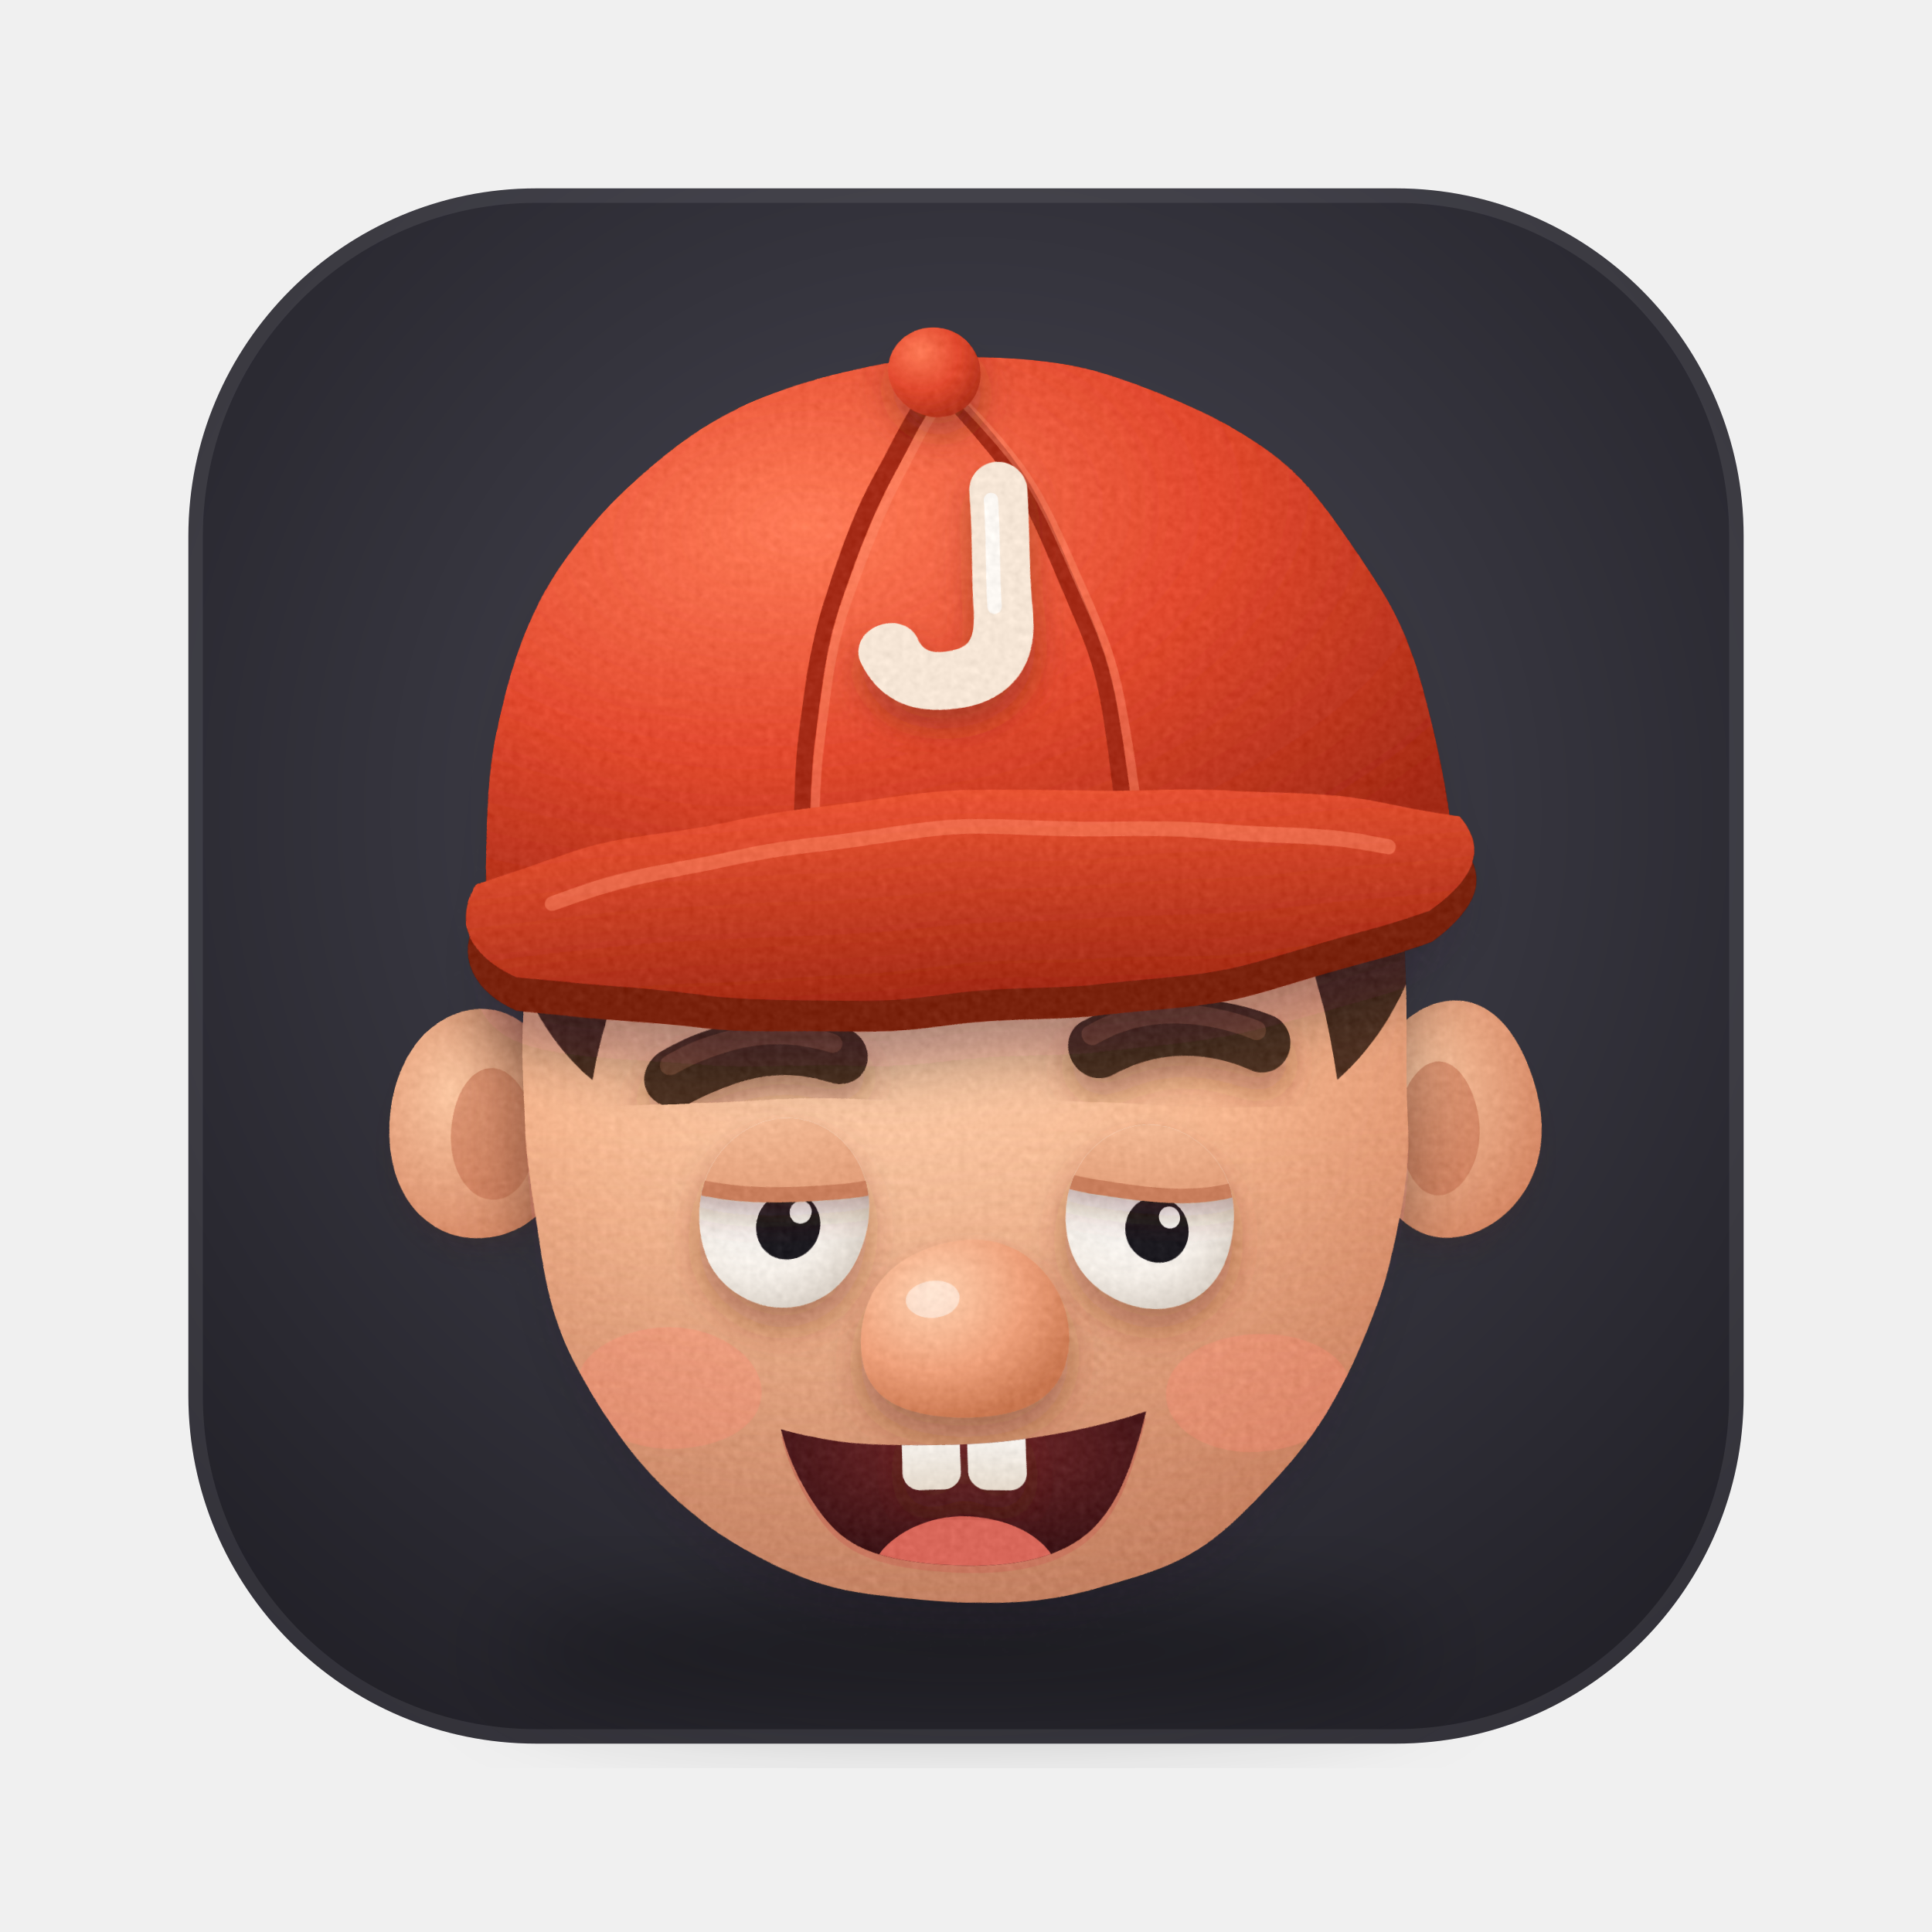
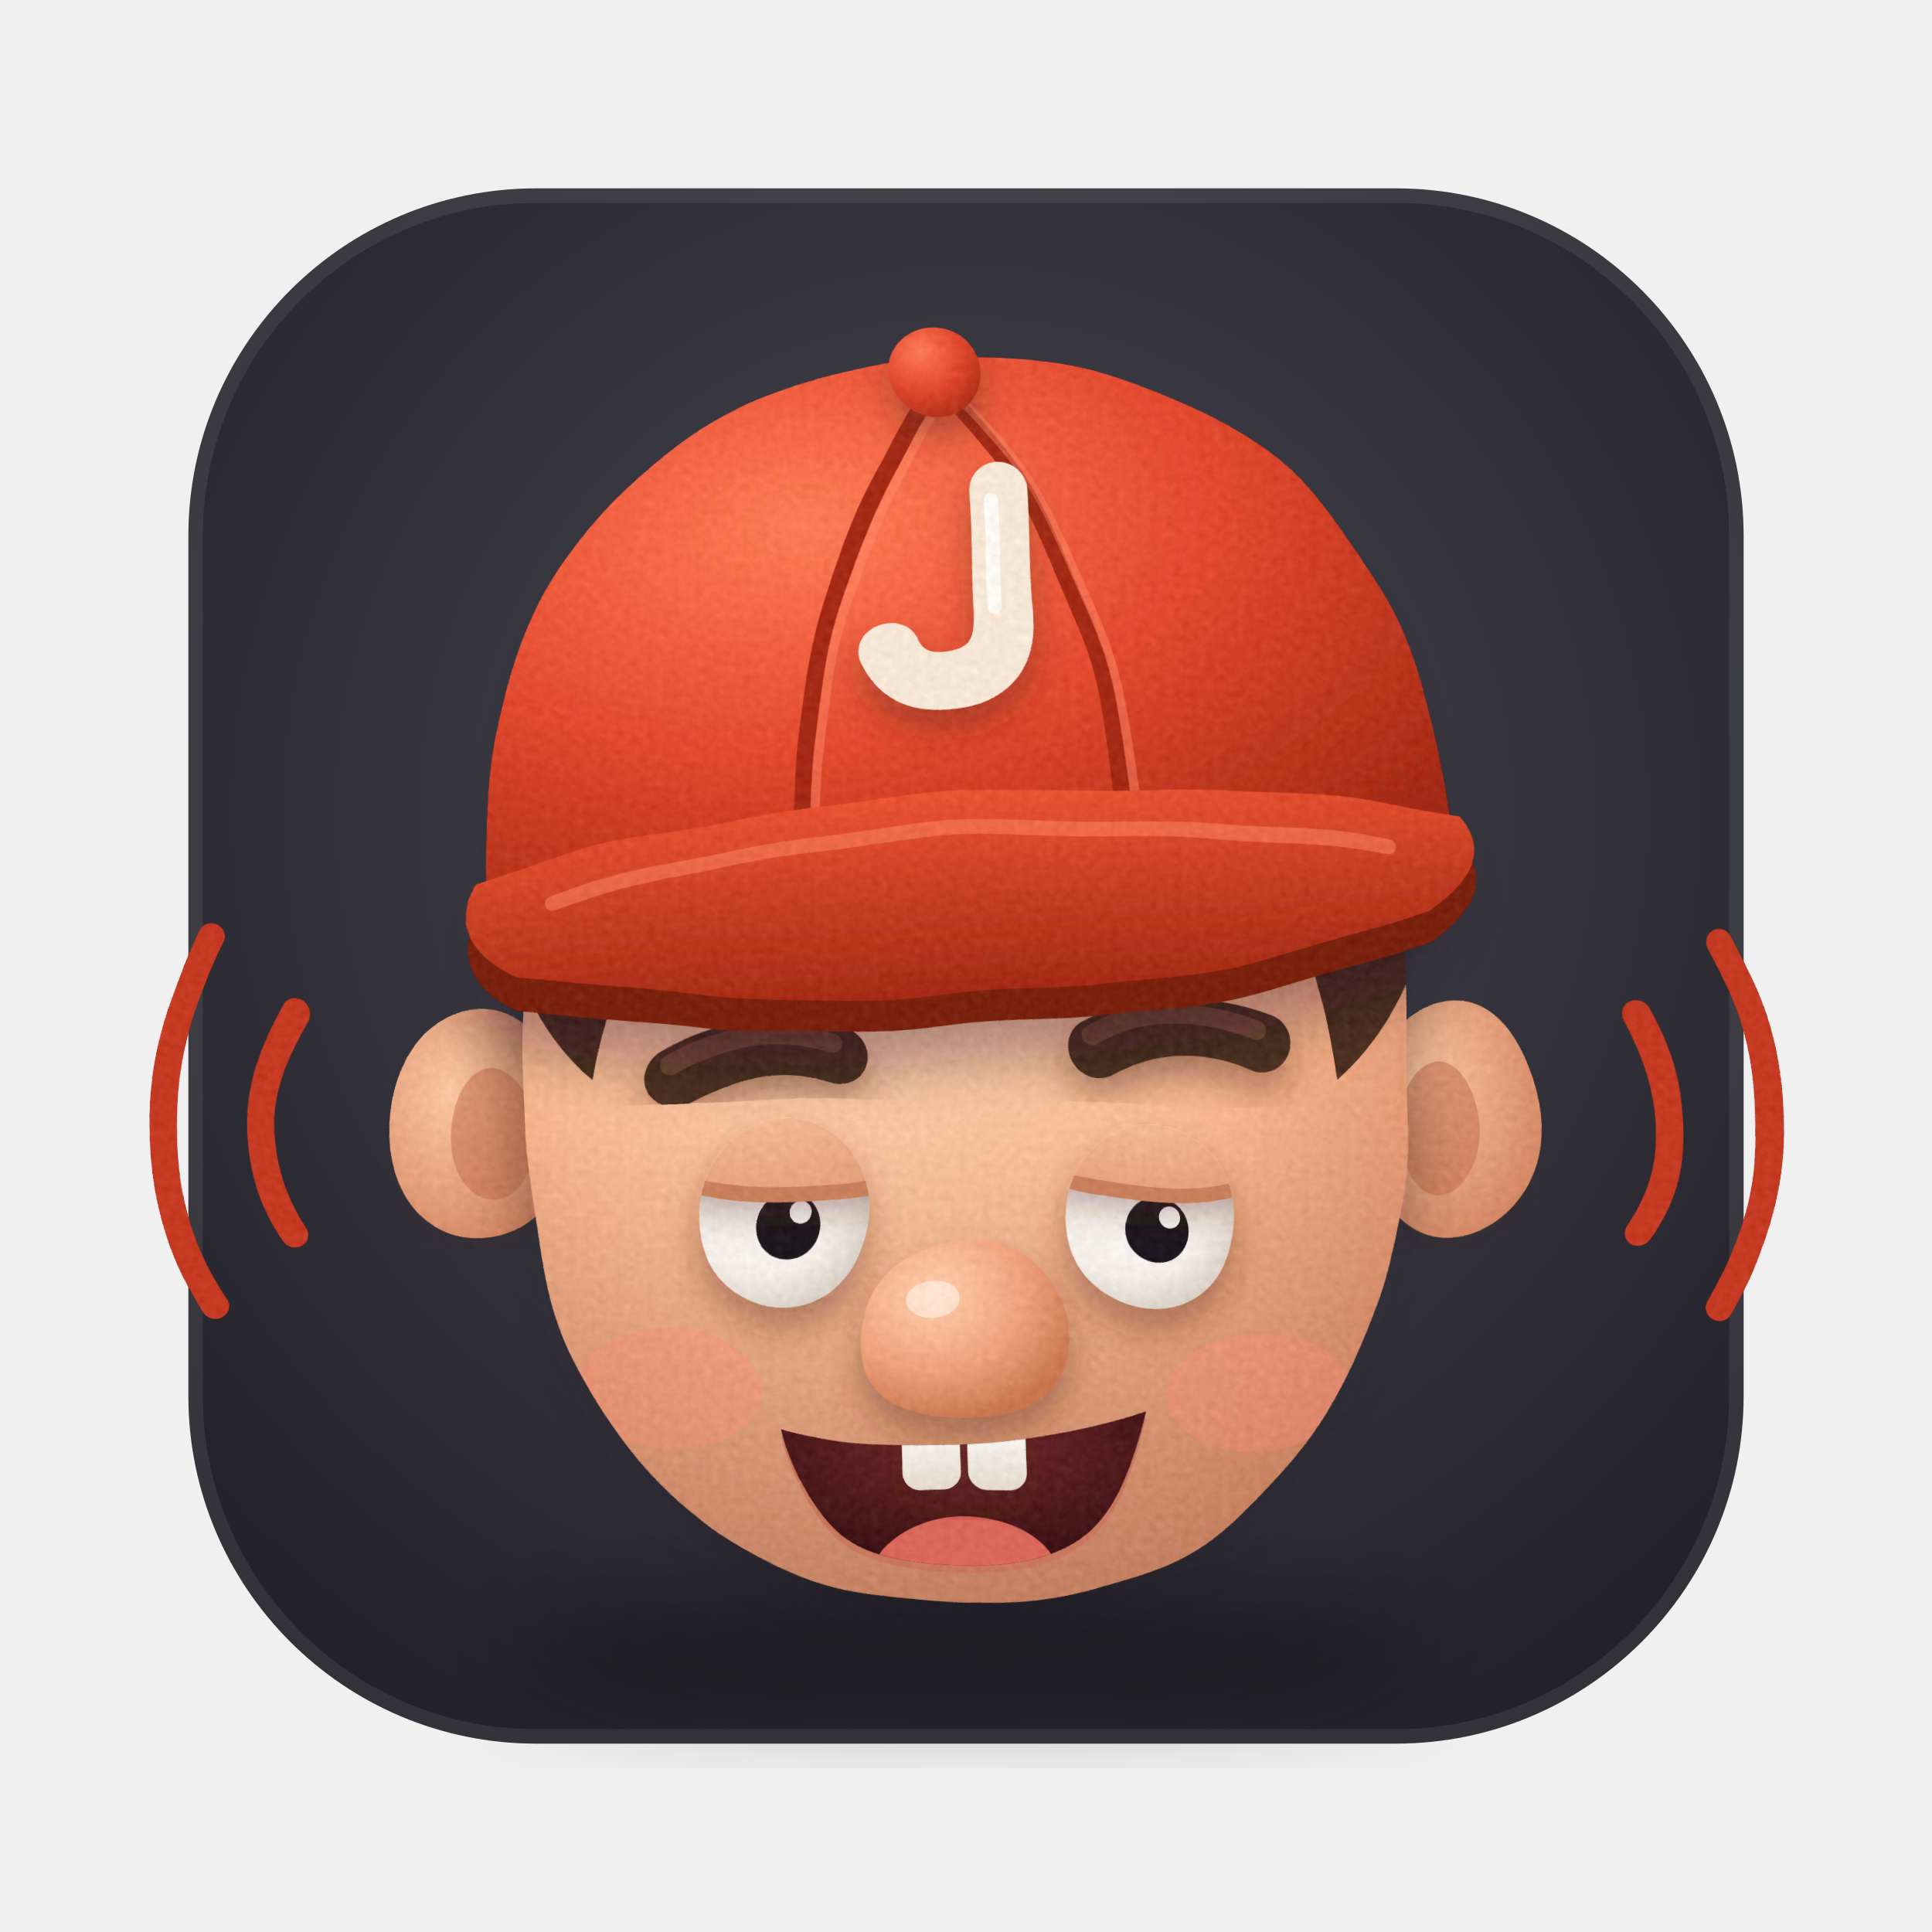
<svg xmlns="http://www.w3.org/2000/svg" viewBox="0 0 200 200" role="img" aria-label="Mister Joe">
  <defs>
    <radialGradient id="tile1g" cx="0.5" cy="0.4" r="0.75">
      <stop offset="0" stop-color="#4a4954" />
      <stop offset="1" stop-color="#1f1e25" />
    </radialGradient>
    <filter id="tile1b" x="-50%" y="-50%" width="200%" height="200%">
      <feGaussianBlur stdDeviation="5" />
    </filter>
  </defs>
  <rect x="19.5" y="19.5" width="161" height="161" rx="36" fill="url(#tile1g)" />
  <ellipse cx="100" cy="171" rx="48" ry="6" fill="#000000" opacity="0.35" filter="url(#tile1b)" />
  <rect x="20.25" y="20.25" width="159.5" height="159.5" rx="35.25" fill="none" stroke="#ffffff" stroke-opacity="0.08" stroke-width="1.5" />
  <g transform="translate(100 101) scale(0.95) translate(-100 -112)">
    <defs>
      <radialGradient id="joe2skin" cx="0.4" cy="0.3" r="0.8">
        <stop offset="0" stop-color="#ffd9b8" />
        <stop offset="0.55" stop-color="#f5b68f" />
        <stop offset="1" stop-color="#d68662" />
      </radialGradient>
      <radialGradient id="joe2ear" cx="0.35" cy="0.35" r="0.8">
        <stop offset="0" stop-color="#fbc7a2" />
        <stop offset="1" stop-color="#d07f5c" />
      </radialGradient>
      <radialGradient id="joe2nose" cx="0.35" cy="0.28" r="0.75">
        <stop offset="0" stop-color="#ffd0ae" />
        <stop offset="0.6" stop-color="#eea07a" />
        <stop offset="1" stop-color="#c9764f" />
      </radialGradient>
      <radialGradient id="joe2cap" cx="0.36" cy="0.28" r="0.85">
        <stop offset="0" stop-color="#ff7b57" />
        <stop offset="0.5" stop-color="#e2492e" />
        <stop offset="1" stop-color="#a32915" />
      </radialGradient>
      <radialGradient id="joe2eye" cx="0.38" cy="0.32" r="0.8">
        <stop offset="0" stop-color="#ffffff" />
        <stop offset="0.65" stop-color="#f3ede6" />
        <stop offset="1" stop-color="#cdc3b8" />
      </radialGradient>
      <radialGradient id="joe2mouth" cx="0.5" cy="0.25" r="0.9">
        <stop offset="0" stop-color="#73282a" />
        <stop offset="1" stop-color="#2a0c0f" />
      </radialGradient>
      <radialGradient id="joe2lid" cx="0.4" cy="0.2" r="0.9">
        <stop offset="0" stop-color="#fcc8a3" />
        <stop offset="1" stop-color="#e19c77" />
      </radialGradient>
      <linearGradient id="joe2bill" x1="0" y1="0" x2="0" y2="1">
        <stop offset="0" stop-color="#ea5333" />
        <stop offset="1" stop-color="#a42a15" />
      </linearGradient>
      <linearGradient id="joe2tooth" x1="0" y1="0" x2="0" y2="1">
        <stop offset="0" stop-color="#ffffff" />
        <stop offset="1" stop-color="#e4d9cb" />
      </linearGradient>
      <linearGradient id="joe2jaw" x1="0" y1="0" x2="0" y2="1">
        <stop offset="0.55" stop-color="#8a5a48" stop-opacity="0" />
        <stop offset="1" stop-color="#8a5a48" stop-opacity="0.32" />
      </linearGradient>
-       <filter id="joe2clay" x="-8%" y="-8%" width="116%" height="116%" color-interpolation-filters="sRGB">
+       <filter id="joe2clay" x="-30%" y="-8%" width="160%" height="116%" color-interpolation-filters="sRGB">
        <feTurbulence type="fractalNoise" baseFrequency="0.035" numOctaves="2" seed="7" result="wob" />
        <feDisplacementMap in="SourceGraphic" in2="wob" scale="2.6" xChannelSelector="R" yChannelSelector="G" result="shape" />
        <feTurbulence type="fractalNoise" baseFrequency="1.15" numOctaves="2" seed="3" result="noise" />
        <feColorMatrix in="noise" type="matrix" values="0.33 0.33 0.33 0 0  0.33 0.33 0.33 0 0  0.33 0.33 0.33 0 0  0 0 0 0 1" result="grain" />
        <feComposite in="shape" in2="grain" operator="arithmetic" k1="0" k2="1" k3="0.13" k4="-0.065" result="grainy" />
        <feComposite in="grainy" in2="shape" operator="in" />
      </filter>
      <filter id="joe2sh" x="-30%" y="-30%" width="160%" height="170%" color-interpolation-filters="sRGB">
        <feDropShadow dx="0" dy="2.2" stdDeviation="1.8" flood-color="#5b2414" flood-opacity="0.38" />
      </filter>
      <filter id="joe2big" x="-30%" y="-30%" width="160%" height="170%" color-interpolation-filters="sRGB">
        <feDropShadow dx="0" dy="4" stdDeviation="3.5" flood-color="#1a1014" flood-opacity="0.35" />
      </filter>
    </defs>
    <clipPath id="joe2f">
      <path d="M52 106 C52 78 73 64 100 64 C127 64 148 78 148 106 L148 128 C148 160 127 181 100 181 C73 181 52 160 52 128 Z" />
    </clipPath>
    <g filter="url(#joe2clay)">
-       <g filter="url(#joe2sh)">
+       <g class="joe-waves joe-waves-left" fill="none" stroke="#c43a22" stroke-width="3" stroke-linecap="round">
+         <path d="M27 116 Q20 128 27 140" />
+         <path d="M18 108 Q8 128 18 148" />
+       </g>
+       <g class="joe-waves joe-waves-right" fill="none" stroke="#c43a22" stroke-width="3" stroke-linecap="round">
+         <path d="M173 116 Q180 128 173 140" />
+         <path d="M182 108 Q192 128 182 148" />
+       </g>
+       <g class="joe-ear joe-ear-left" filter="url(#joe2sh)">
        <ellipse cx="47" cy="128" rx="10" ry="13" fill="url(#joe2ear)" />
+         <ellipse cx="48.5" cy="129" rx="4.5" ry="7.5" fill="#c4704e" opacity="0.55" />
+       </g>
+       <g class="joe-ear joe-ear-right" filter="url(#joe2sh)">
        <ellipse cx="153" cy="128" rx="10" ry="13" fill="url(#joe2ear)" />
+         <ellipse cx="151.5" cy="129" rx="4.5" ry="7.5" fill="#c4704e" opacity="0.55" />
      </g>
-       <ellipse cx="48.5" cy="129" rx="4.5" ry="7.5" fill="#c4704e" opacity="0.55" />
-       <ellipse cx="151.5" cy="129" rx="4.5" ry="7.5" fill="#c4704e" opacity="0.55" />
      <path d="M52 106 C52 78 73 64 100 64 C127 64 148 78 148 106 L148 128 C148 160 127 181 100 181 C73 181 52 160 52 128 Z" fill="url(#joe2skin)" filter="url(#joe2big)" />
      <g clip-path="url(#joe2f)">
        <path d="M52 106 C52 78 73 64 100 64 C127 64 148 78 148 106 L148 128 C148 160 127 181 100 181 C73 181 52 160 52 128 Z" fill="url(#joe2jaw)" />
        <path d="M52 104 L64 104 Q61 114 59.5 123 Q55 119 52 113 Z" fill="#4e3122" />
        <path d="M148 104 L136 104 Q139 114 140.5 123 Q145 119 148 113 Z" fill="#4e3122" />
        <ellipse cx="68" cy="157" rx="10" ry="6.5" fill="#ff8a76" opacity="0.32" />
        <ellipse cx="132" cy="157" rx="10" ry="6.5" fill="#ff8a76" opacity="0.32" />
      </g>
      <g filter="url(#joe2sh)">
        <path d="M68 123Q77 118 86 121" fill="none" stroke="#4e3122" stroke-width="6.5" stroke-linecap="round" />
        <path d="M68 123Q77 118 86 121" transform="translate(-0.6 -1.4)" fill="none" stroke="#7a5038" stroke-width="2.2" stroke-linecap="round" opacity="0.8" />
        <path d="M114 120Q123 115 132 119" fill="none" stroke="#4e3122" stroke-width="6.5" stroke-linecap="round" />
        <path d="M114 120Q123 115 132 119" transform="translate(-0.6 -1.4)" fill="none" stroke="#7a5038" stroke-width="2.2" stroke-linecap="round" opacity="0.8" />
      </g>
      <g class="joe-eyes">
        <clipPath id="joe2e1">
          <ellipse cx="80" cy="138" rx="9.2" ry="10" />
        </clipPath>
        <ellipse cx="80" cy="138" rx="9.2" ry="10" fill="url(#joe2eye)" filter="url(#joe2sh)" />
        <g clip-path="url(#joe2e1)">
          <circle cx="80.5" cy="139.5" r="3.5" fill="#1c1a20" />
          <circle cx="81.8" cy="138.1" r="1.2" fill="#ffffff" />
          <path d="M68 120 L92 120 L92 134.5 Q80 138 68 134.5 Z" fill="url(#joe2lid)" filter="url(#joe2sh)" />
          <path d="M68 134.5 Q80 138 92 134.5" fill="none" stroke="#c97e5c" stroke-width="1.6" />
        </g>
        <clipPath id="joe2e2">
          <ellipse cx="120" cy="138" rx="9.2" ry="10" />
        </clipPath>
        <ellipse cx="120" cy="138" rx="9.2" ry="10" fill="url(#joe2eye)" filter="url(#joe2sh)" />
        <g clip-path="url(#joe2e2)">
          <circle cx="120.5" cy="139.5" r="3.5" fill="#1c1a20" />
          <circle cx="121.8" cy="138.1" r="1.2" fill="#ffffff" />
          <path d="M108 120 L132 120 L132 134 Q120 137.5 108 134 Z" fill="url(#joe2lid)" filter="url(#joe2sh)" />
          <path d="M108 134 Q120 137.5 132 134" fill="none" stroke="#c97e5c" stroke-width="1.6" />
        </g>
      </g>
      <path d="M100 141 C108.5 141 112 147 111.5 152.5 C111 158.5 106 160.5 100 160.5 C94 160.5 89 158.5 88.5 152.5 C88 147 91.5 141 100 141 Z" fill="url(#joe2nose)" filter="url(#joe2sh)" />
      <ellipse cx="96.5" cy="147" rx="3" ry="2" fill="#ffffff" opacity="0.45" />
-       <clipPath id="joe2m">
-         <path d="M80 161Q100 167 120 159Q117 177 100 177Q83 177 80 161Z" />
-       </clipPath>
-       <g fill="#c9775f" transform="translate(0 0.8)">
-         <path d="M80 161Q100 167 120 159Q117 177 100 177Q83 177 80 161Z" />
-       </g>
-       <g fill="url(#joe2mouth)">
-         <path d="M80 161Q100 167 120 159Q117 177 100 177Q83 177 80 161Z" />
-       </g>
-       <g clip-path="url(#joe2m)">
-         <ellipse cx="100" cy="178" rx="10" ry="6.5" fill="#d9675a" />
-         <g filter="url(#joe2sh)">
-           <rect x="93.2" y="160" width="6.4" height="8.5" rx="2" fill="url(#joe2tooth)" />
-           <rect x="100.4" y="160" width="6.4" height="8.5" rx="2" fill="url(#joe2tooth)" />
+       <g class="joe-mouth">
+         <clipPath id="joe2m">
+           <path d="M80 161Q100 167 120 159Q117 177 100 177Q83 177 80 161Z" />
+         </clipPath>
+         <g fill="#c9775f" transform="translate(0 0.8)">
+           <path d="M80 161Q100 167 120 159Q117 177 100 177Q83 177 80 161Z" />
+         </g>
+         <g fill="url(#joe2mouth)">
+           <path d="M80 161Q100 167 120 159Q117 177 100 177Q83 177 80 161Z" />
+         </g>
+         <g clip-path="url(#joe2m)">
+           <ellipse cx="100" cy="178" rx="10" ry="6.5" fill="#d9675a" />
+           <g filter="url(#joe2sh)">
+             <rect x="93.2" y="160" width="6.4" height="8.5" rx="2" fill="url(#joe2tooth)" />
+             <rect x="100.4" y="160" width="6.4" height="8.5" rx="2" fill="url(#joe2tooth)" />
+           </g>
        </g>
      </g>
      <g transform="rotate(-4 100 96)" filter="url(#joe2big)">
        <path d="M47 104 C46 64 70 45 100 45 C130 45 154 64 153 104 Z" fill="url(#joe2cap)" />
        <path d="M100 48 C89 60 83 78 82 98 M100 48 C111 60 117 78 118 98" fill="none" stroke="#a42c17" stroke-width="1.8" stroke-linecap="round" />
        <path d="M101.3 48.5 C90.5 60.5 84.5 78 83.4 98 M101.3 48.5 C112.4 60.5 118.4 78 119.4 98" fill="none" stroke="#ff8b6a" stroke-width="1" stroke-linecap="round" opacity="0.45" />
        <g filter="url(#joe2sh)">
          <path d="M105.5 60 L105.5 73 Q105.5 80 99 80 Q94.5 80 93 76" fill="none" stroke="#f6e6d6" stroke-width="6.5" stroke-linecap="round" stroke-linejoin="round" />
          <circle cx="100" cy="46.5" r="5" fill="url(#joe2cap)" />
        </g>
        <path d="M104.6 61 L104.6 72.5" fill="none" stroke="#ffffff" stroke-width="1.6" stroke-linecap="round" opacity="0.7" />
        <path transform="translate(0 3.5)" d="M46 98 Q100 86 154 98 Q158 104 150 108.5 Q100 120 50 108.5 Q42 104 46 98 Z" fill="#7a2010" />
        <path d="M46 98 Q100 86 154 98 Q158 104 150 108.5 Q100 120 50 108.5 Q42 104 46 98 Z" fill="url(#joe2bill)" />
        <path d="M54 101 Q100 91 146 101" fill="none" stroke="#ff8a68" stroke-width="1.6" stroke-linecap="round" opacity="0.5" />
      </g>
    </g>
  </g>
</svg>
